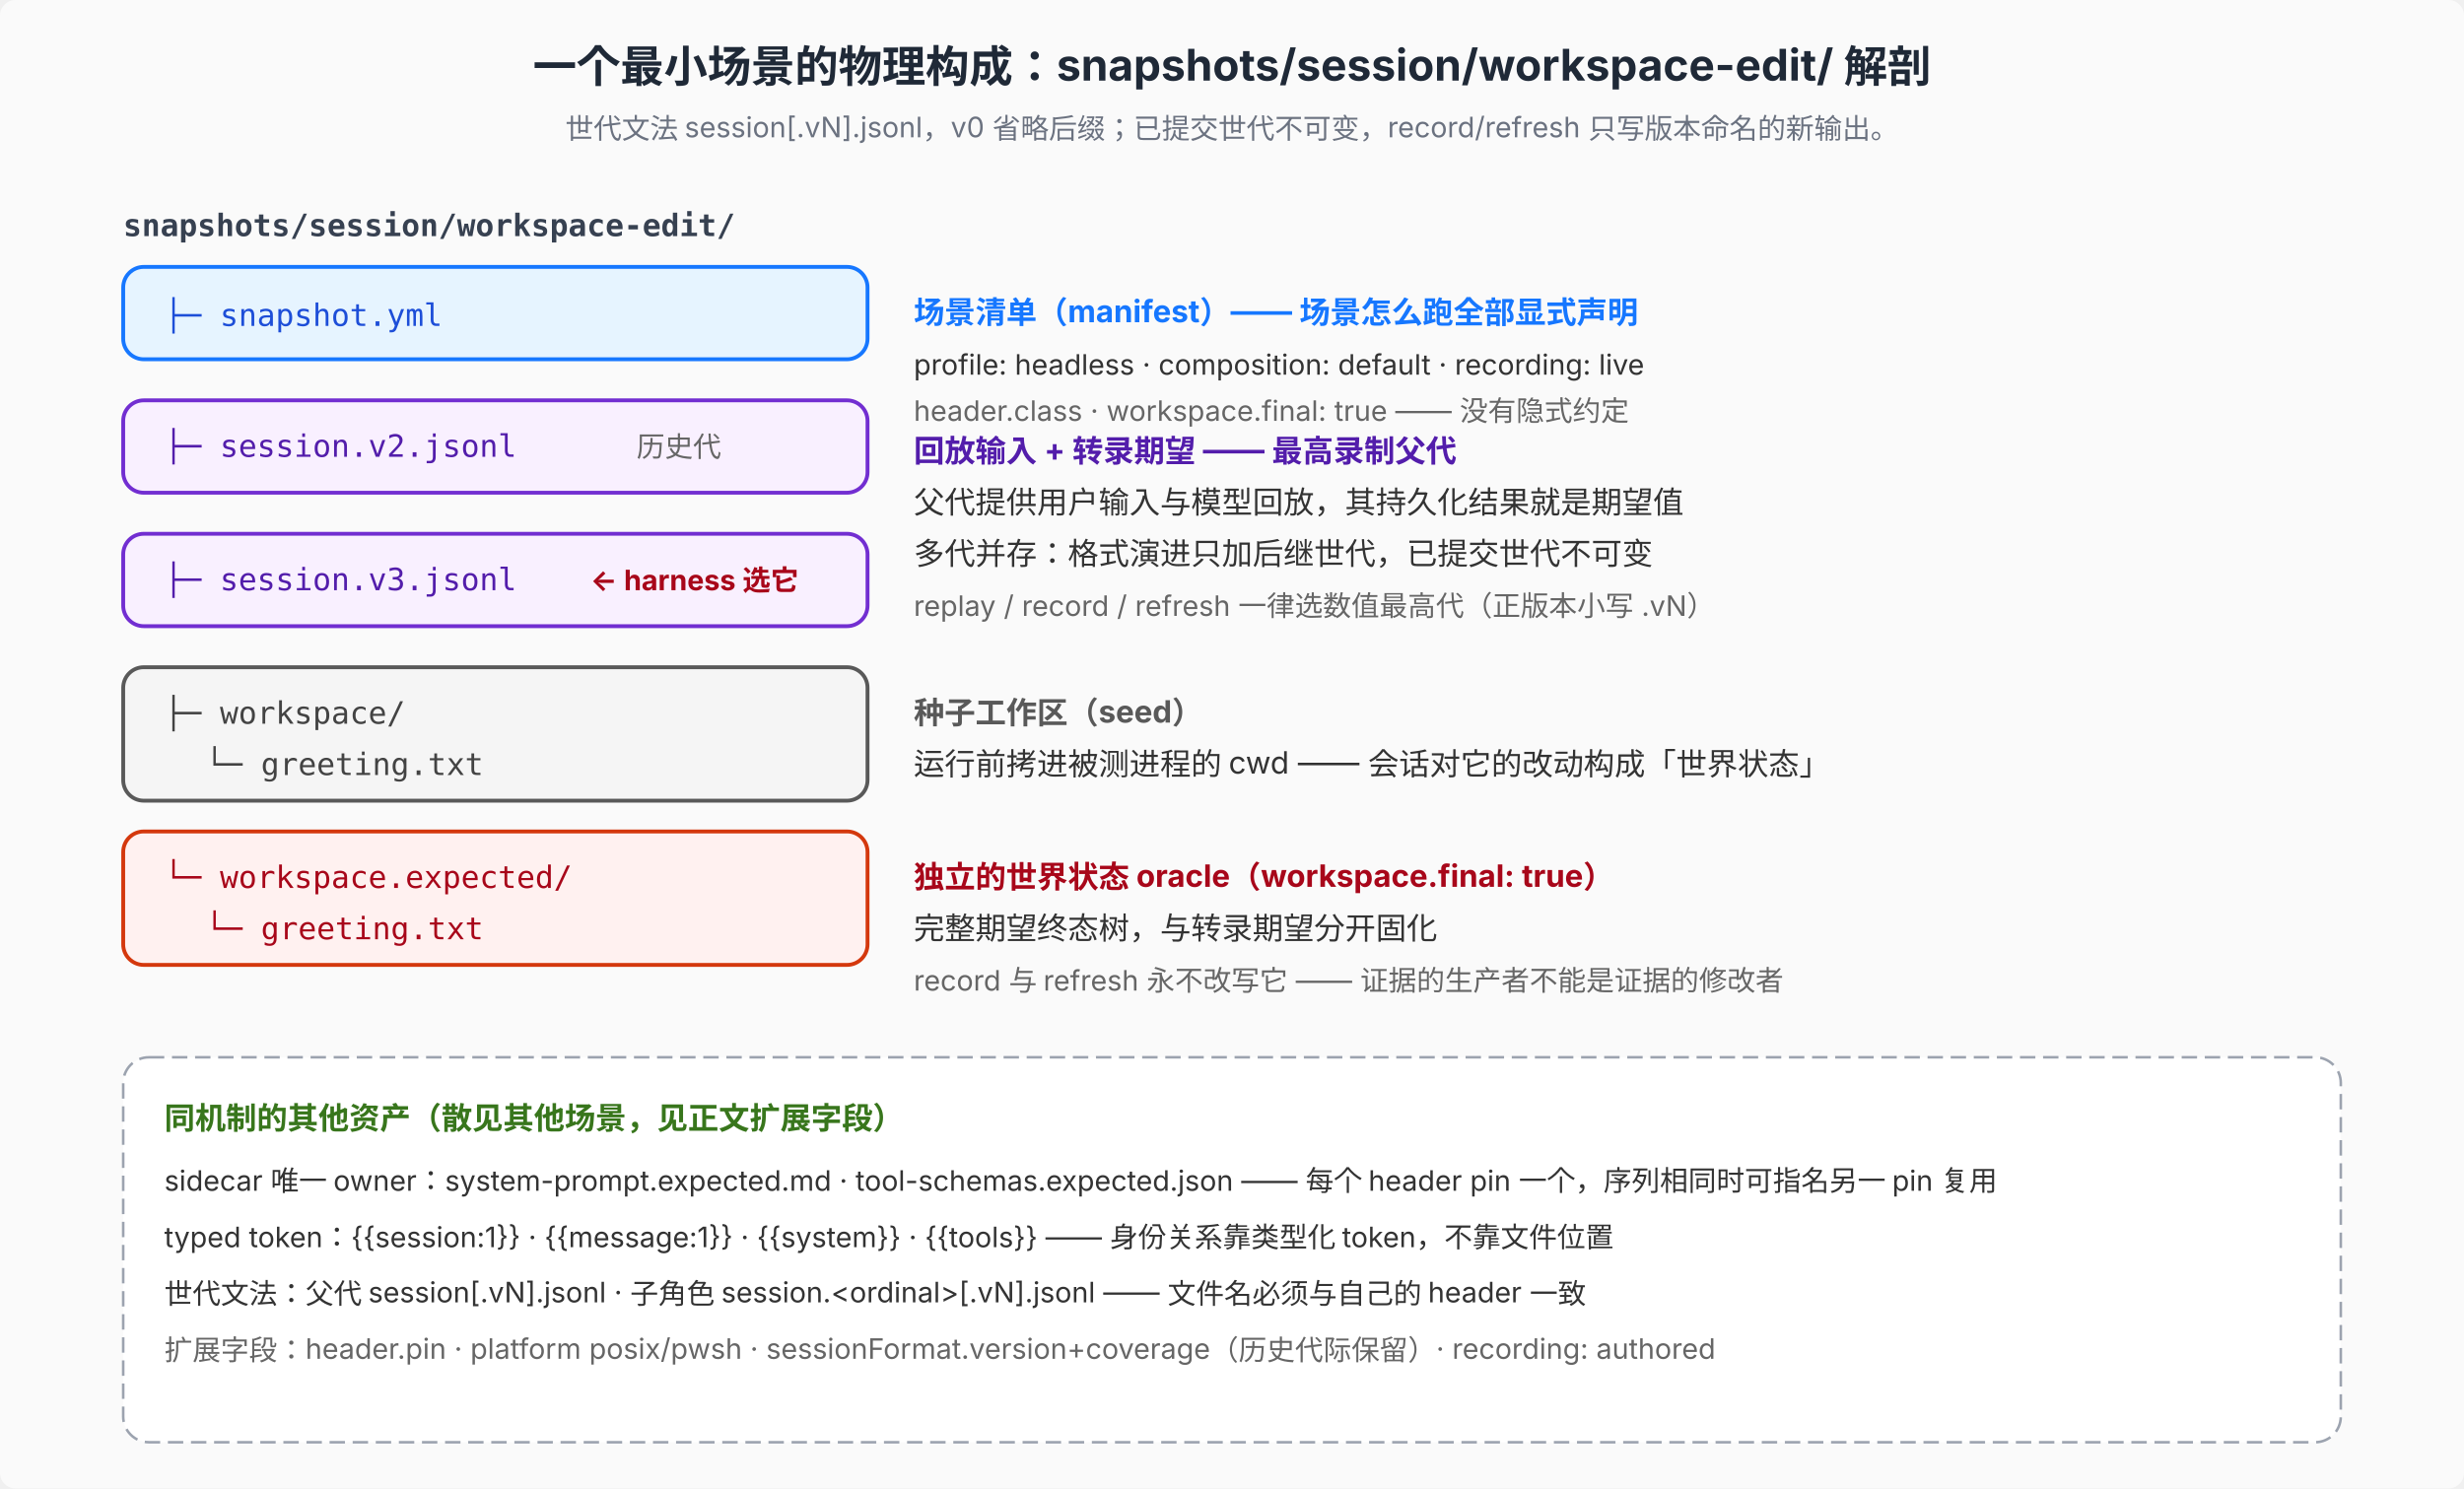
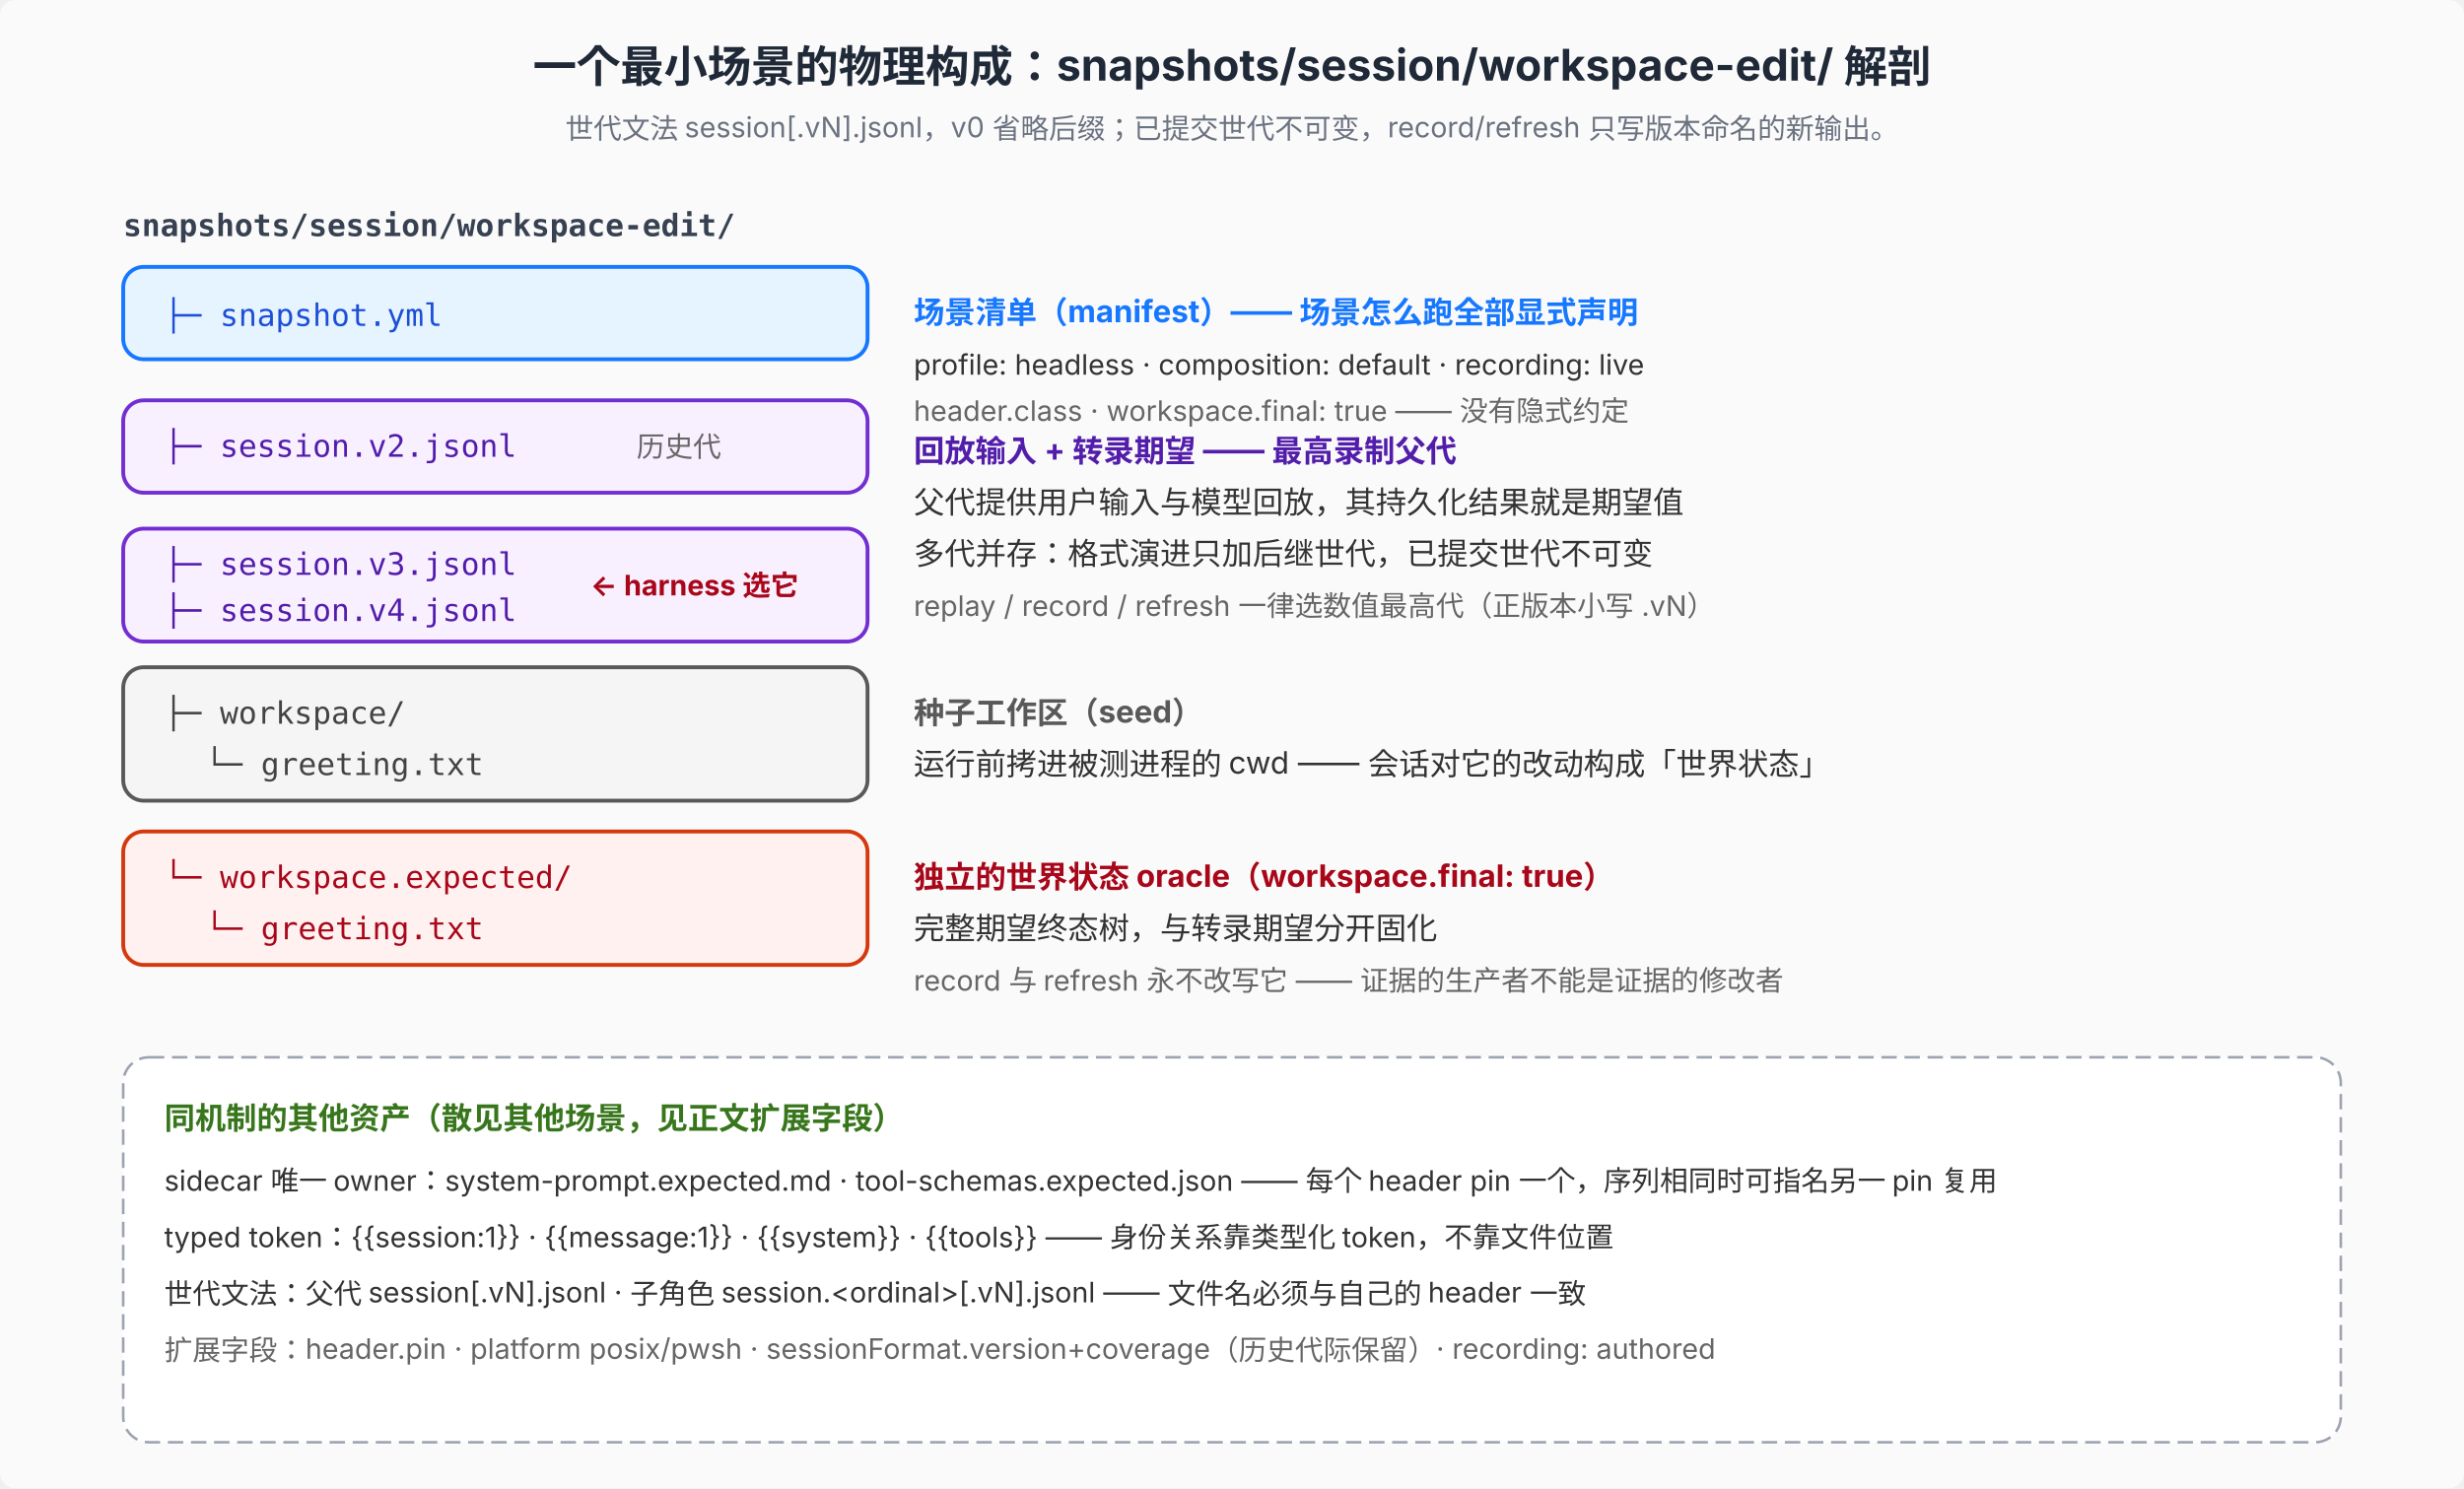
<svg xmlns="http://www.w3.org/2000/svg" viewBox="0 0 960 580" font-family="system-ui, -apple-system, 'PingFang SC', 'Noto Sans SC', sans-serif" font-size="12">
  <rect width="960" height="580" fill="#fafafa" rx="6" />
  <text x="480" y="32" text-anchor="middle" font-size="17" font-weight="700" fill="#1f2937">一个最小场景的物理构成：snapshots/session/workspace-edit/ 解剖</text>
  <text x="480" y="54" text-anchor="middle" font-size="11" fill="#6b7280">世代文法 session[.vN].jsonl，v0 省略后缀；已提交世代不可变，record/refresh 只写版本命名的新输出。</text>
  <text x="48" y="92" font-weight="700" font-family="ui-monospace, SFMono-Regular, Menlo, monospace" fill="#374151">snapshots/session/workspace-edit/</text>
  <rect x="48" y="104" width="290" height="36" rx="8" fill="#e6f4ff" stroke="#1677ff" stroke-width="1.5" />
  <text x="64" y="127" font-family="ui-monospace, SFMono-Regular, Menlo, monospace" fill="#1d4ed8">├─ snapshot.yml</text>
  <text x="356" y="126" font-weight="700" fill="#1677ff">场景清单（manifest）—— 场景怎么跑全部显式声明</text>
  <text x="356" y="146" fill="#333" font-size="11">profile: headless · composition: default · recording: live</text>
  <text x="356" y="164" fill="#666" font-size="11">header.class · workspace.final: true —— 没有隐式约定</text>
  <rect x="48" y="156" width="290" height="36" rx="8" fill="#f9f0ff" stroke="#722ed1" stroke-width="1.5" />
  <text x="64" y="178" font-family="ui-monospace, SFMono-Regular, Menlo, monospace" fill="#531dab">├─ session.v2.jsonl</text>
  <text x="248" y="178" fill="#666" font-size="11">历史代</text>
-   <rect x="48" y="208" width="290" height="36" rx="8" fill="#f9f0ff" stroke="#722ed1" stroke-width="1.5" />
-   <text x="64" y="230" font-family="ui-monospace, SFMono-Regular, Menlo, monospace" fill="#531dab">├─ session.v3.jsonl
-   <text x="64" y="254" font-family="ui-monospace, SFMono-Regular, Menlo, monospace" fill="#531dab">├─ session.v4.jsonl</text>
-   </text>
-   <text x="230" y="230" font-weight="700" fill="#a8071a" font-size="11">← harness 选它</text>
+   <rect x="48" y="206" width="290" height="44" rx="8" fill="#f9f0ff" stroke="#722ed1" stroke-width="1.5" />
+   <text x="64" y="224" font-family="ui-monospace, SFMono-Regular, Menlo, monospace" fill="#531dab">├─ session.v3.jsonl</text>
+   <text x="64" y="242" font-family="ui-monospace, SFMono-Regular, Menlo, monospace" fill="#531dab">├─ session.v4.jsonl</text>
+   <text x="230" y="232" font-weight="700" fill="#a8071a" font-size="11">← harness 选它</text>
  <text x="356" y="180" font-weight="700" fill="#531dab">回放输入 + 转录期望 —— 最高录制父代</text>
  <text x="356" y="200" fill="#333">父代提供用户输入与模型回放，其持久化结果就是期望值</text>
  <text x="356" y="220" fill="#333">多代并存：格式演进只加后继世代，已提交世代不可变</text>
  <text x="356" y="240" fill="#666" font-size="11">replay / record / refresh 一律选数值最高代（正版本小写 .vN）</text>
  <rect x="48" y="260" width="290" height="52" rx="8" fill="#f5f5f5" stroke="#595959" stroke-width="1.5" />
  <text x="64" y="282" font-family="ui-monospace, SFMono-Regular, Menlo, monospace" fill="#434343">├─ workspace/</text>
  <text x="80" y="302" font-family="ui-monospace, SFMono-Regular, Menlo, monospace" fill="#434343">└─ greeting.txt</text>
  <text x="356" y="282" font-weight="700" fill="#595959">种子工作区（seed）</text>
  <text x="356" y="302" fill="#333">运行前拷进被测进程的 cwd —— 会话对它的改动构成「世界状态」</text>
  <rect x="48" y="324" width="290" height="52" rx="8" fill="#fff1f0" stroke="#d4380d" stroke-width="1.5" />
  <text x="64" y="346" font-family="ui-monospace, SFMono-Regular, Menlo, monospace" fill="#a8071a">└─ workspace.expected/</text>
  <text x="80" y="366" font-family="ui-monospace, SFMono-Regular, Menlo, monospace" fill="#a8071a">└─ greeting.txt</text>
  <text x="356" y="346" font-weight="700" fill="#a8071a">独立的世界状态 oracle（workspace.final: true）</text>
  <text x="356" y="366" fill="#333">完整期望终态树，与转录期望分开固化</text>
  <text x="356" y="386" fill="#666" font-size="11">record 与 refresh 永不改写它 —— 证据的生产者不能是证据的修改者</text>
  <rect x="48" y="412" width="864" height="150" rx="10" fill="#fff" stroke="#9ca3af" stroke-dasharray="6 3" />
  <text x="64" y="440" font-weight="700" fill="#38761c">同机制的其他资产（散见其他场景，见正文扩展字段）</text>
  <text x="64" y="464" fill="#333" font-size="11">sidecar 唯一 owner：system-prompt.expected.md · tool-schemas.expected.json —— 每个 header pin 一个，序列相同时可指名另一 pin 复用</text>
  <text x="64" y="486" fill="#333" font-size="11">typed token：{{session:1}} · {{message:1}} · {{system}} · {{tools}} —— 身份关系靠类型化 token，不靠文件位置</text>
  <text x="64" y="508" fill="#333" font-size="11">世代文法：父代 session[.vN].jsonl · 子角色 session.&lt;ordinal&gt;[.vN].jsonl —— 文件名必须与自己的 header 一致</text>
  <text x="64" y="530" fill="#666" font-size="11">扩展字段：header.pin · platform posix/pwsh · sessionFormat.version+coverage（历史代际保留）· recording: authored</text>
</svg>
